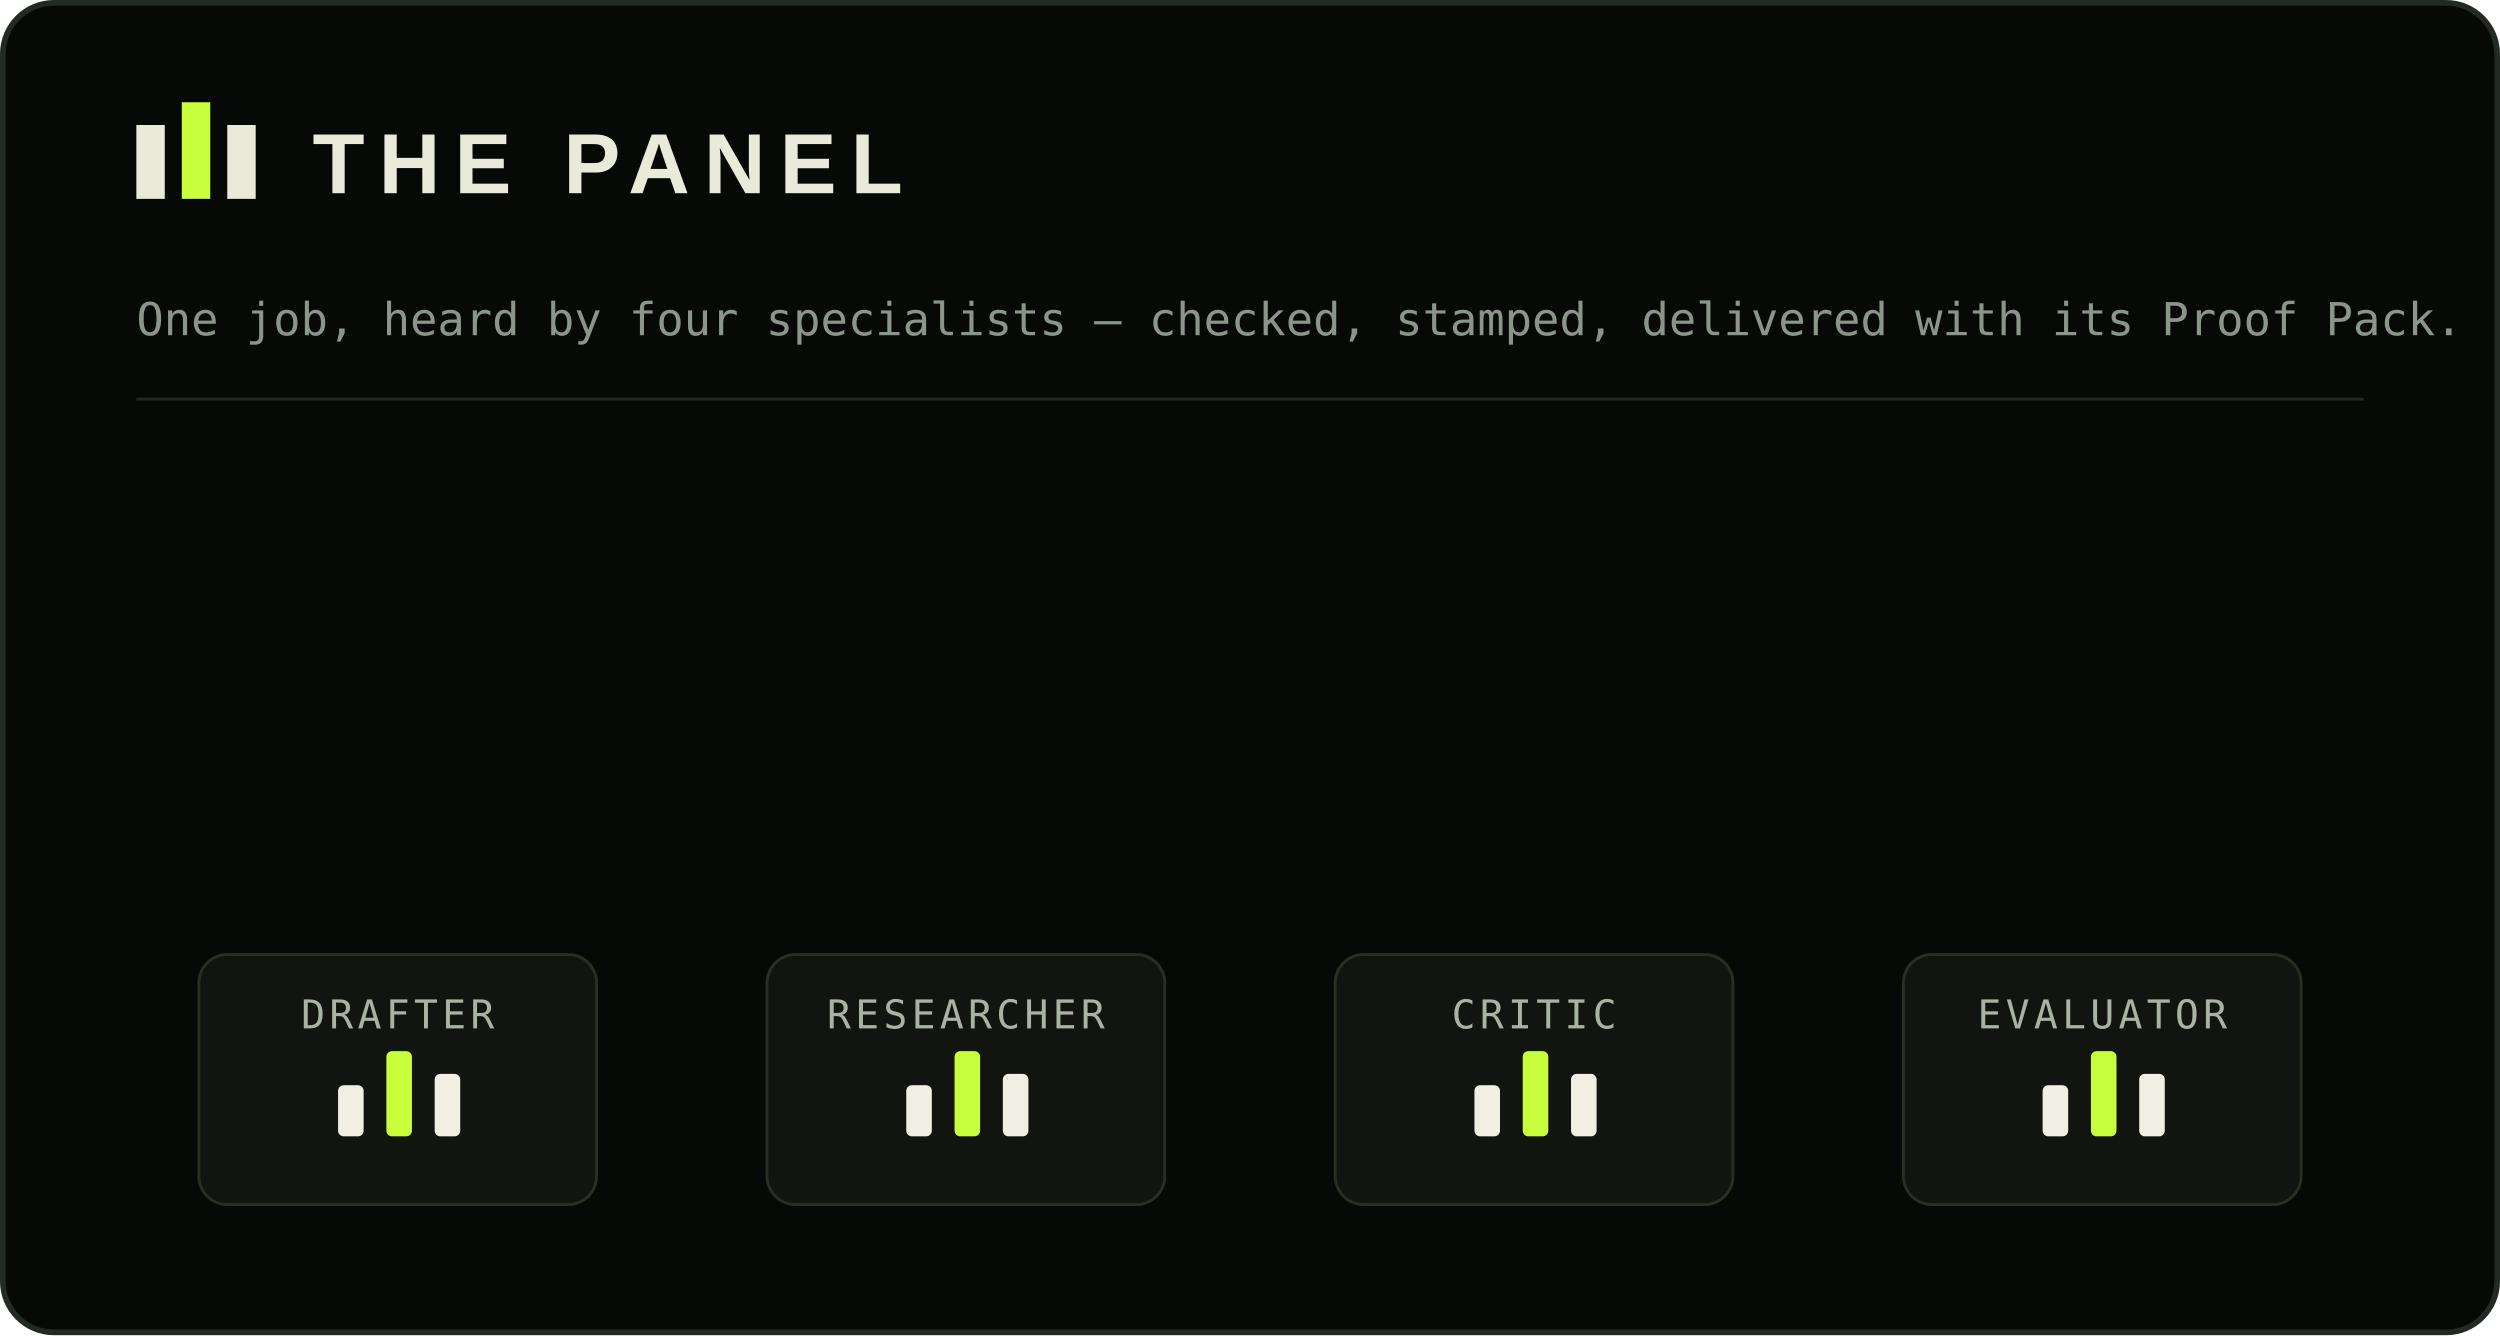
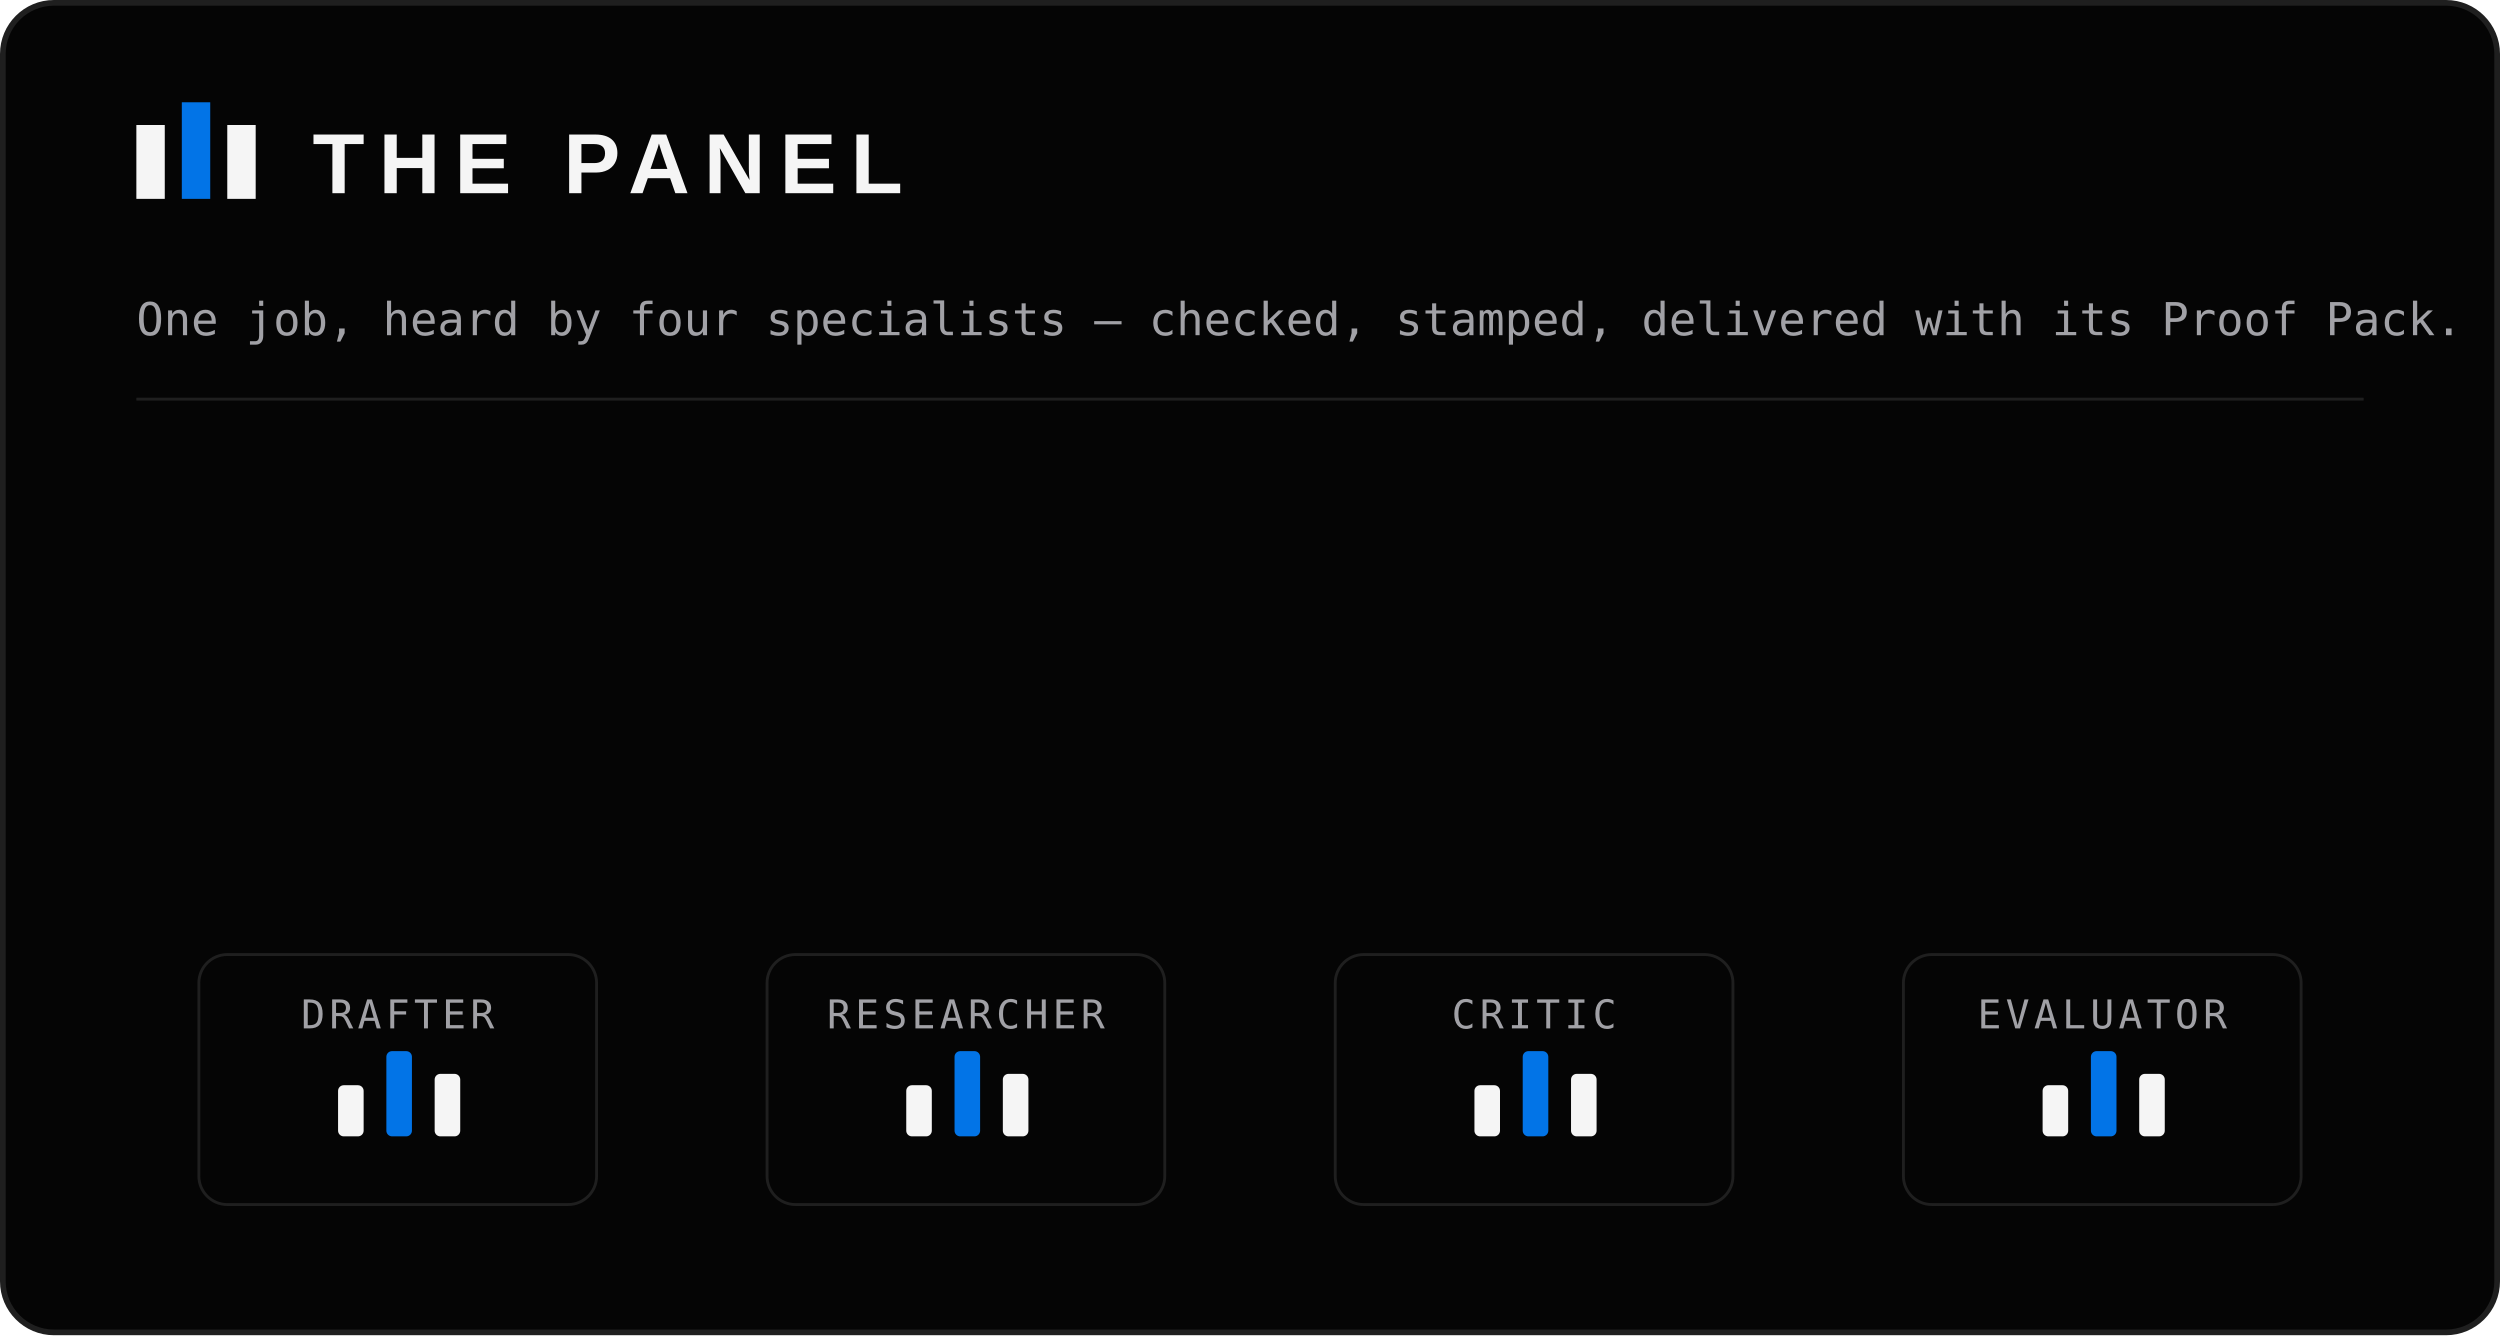
<svg xmlns="http://www.w3.org/2000/svg" width="880" height="470" viewBox="0 0 880 470" role="img" aria-label="The panel and missions, drawn in motion: a job card travels between four seated agents, each checks it, a verdict stamp lands, and a Proof Pack sheet slides out.">
-   <rect x="1" y="1" width="878" height="468" rx="18" fill="#070907" stroke="#232a23" stroke-width="2" />
+   <rect x="1" y="1" width="878" height="468" rx="18" fill="#050505" stroke="#1F1F1F" stroke-width="2" />
  <g font-family="'Public Sans','Segoe UI',Arial,sans-serif">
-     <rect x="48" y="44" width="10" height="26" fill="#e9ead9" />
-     <rect x="64" y="36" width="10" height="34" fill="#c8ff3d" />
-     <rect x="80" y="44" width="10" height="26" fill="#e9ead9" />
-     <text x="110" y="68" font-size="30" font-weight="800" letter-spacing="5" fill="#e9ead9">THE PANEL</text>
-     <rect x="112" y="82" width="0" height="3" fill="#c8ff3d">
+     <rect x="48" y="44" width="10" height="26" fill="#F5F5F5" />
+     <rect x="64" y="36" width="10" height="34" fill="#0274E7" />
+     <rect x="80" y="44" width="10" height="26" fill="#F5F5F5" />
+     <text x="110" y="68" font-size="30" font-weight="800" letter-spacing="5" fill="#F5F5F5">THE PANEL</text>
+     <rect x="112" y="82" width="0" height="3" fill="#0274E7">
      <animate attributeName="width" from="0" to="262" dur="0.9s" begin="0.15s" fill="freeze" />
      <animate attributeName="width" values="262;227;262" keyTimes="0;0.5;1" begin="1.3s" dur="5.5s" repeatCount="indefinite" />
    </rect>
-     <text x="48" y="118" font-family="'IBM Plex Mono',Consolas,monospace" font-size="16" fill="#8b968a">One job, heard by four specialists — checked, stamped, delivered with its Proof Pack.</text>
+     <text x="48" y="118" font-family="'IBM Plex Mono',Consolas,monospace" font-size="16" fill="#A1A1A6">One job, heard by four specialists — checked, stamped, delivered with its Proof Pack.</text>
  </g>
-   <rect x="48" y="140" width="784" height="1" fill="#232a23" />
+   <rect x="48" y="140" width="784" height="1" fill="#1F1F1F" />
  <g opacity="0">
    <animate attributeName="opacity" values="0;0;1;1;0" keyTimes="0;0.845;0.885;0.965;1" dur="12s" repeatCount="indefinite" />
    <animateTransform attributeName="transform" type="translate" values="0 16;0 16;0 0;0 0;0 16" keyTimes="0;0.845;0.885;0.965;1" dur="12s" repeatCount="indefinite" />
-     <rect x="56" y="192" width="186" height="94" rx="8" fill="#11140f" stroke="#2a2f22" />
-     <text x="72" y="218" font-family="'IBM Plex Mono',Consolas,monospace" font-size="15" font-weight="700" letter-spacing="2" fill="#c8ff3d">PROOF PACK</text>
-     <path d="M74 237 l4 5 l7 -9" fill="none" stroke="#c8ff3d" stroke-width="2.4" opacity="0">
+     <rect x="56" y="192" width="186" height="94" rx="8" fill="#050505" stroke="#1F1F1F" />
+     <text x="72" y="218" font-family="'IBM Plex Mono',Consolas,monospace" font-size="15" font-weight="700" letter-spacing="2" fill="#0274E7">PROOF PACK</text>
+     <path d="M74 237 l4 5 l7 -9" fill="none" stroke="#0274E7" stroke-width="2.4" opacity="0">
      <animate attributeName="opacity" values="0;0;1;1;0" keyTimes="0;0.88;0.895;0.965;1" dur="12s" repeatCount="indefinite" />
    </path>
-     <text x="92" y="242" font-family="'IBM Plex Mono',Consolas,monospace" font-size="13.5" fill="#a9b3a4">the plan</text>
-     <path d="M74 255 l4 5 l7 -9" fill="none" stroke="#c8ff3d" stroke-width="2.4" opacity="0">
+     <text x="92" y="242" font-family="'IBM Plex Mono',Consolas,monospace" font-size="13.5" fill="#A1A1A6">the plan</text>
+     <path d="M74 255 l4 5 l7 -9" fill="none" stroke="#0274E7" stroke-width="2.4" opacity="0">
      <animate attributeName="opacity" values="0;0;1;1;0" keyTimes="0;0.91;0.925;0.965;1" dur="12s" repeatCount="indefinite" />
    </path>
-     <text x="92" y="260" font-family="'IBM Plex Mono',Consolas,monospace" font-size="13.5" fill="#a9b3a4">the evidence</text>
-     <path d="M74 273 l4 5 l7 -9" fill="none" stroke="#c8ff3d" stroke-width="2.4" opacity="0">
+     <text x="92" y="260" font-family="'IBM Plex Mono',Consolas,monospace" font-size="13.5" fill="#A1A1A6">the evidence</text>
+     <path d="M74 273 l4 5 l7 -9" fill="none" stroke="#0274E7" stroke-width="2.4" opacity="0">
      <animate attributeName="opacity" values="0;0;1;1;0" keyTimes="0;0.94;0.955;0.965;1" dur="12s" repeatCount="indefinite" />
    </path>
-     <text x="92" y="278" font-family="'IBM Plex Mono',Consolas,monospace" font-size="13.5" fill="#a9b3a4">the cost</text>
+     <text x="92" y="278" font-family="'IBM Plex Mono',Consolas,monospace" font-size="13.5" fill="#A1A1A6">the cost</text>
  </g>
  <g transform="translate(452 272) rotate(-7)" opacity="0">
    <animate attributeName="opacity" values="0;0;1;1;0" keyTimes="0;0.795;0.825;0.965;1" dur="12s" repeatCount="indefinite" />
    <g>
      <animateTransform attributeName="transform" type="scale" values="1.7;1.7;1;1;1.7" keyTimes="0;0.795;0.84;0.965;1" dur="12s" repeatCount="indefinite" />
-       <rect x="-108" y="-28" width="216" height="56" rx="6" fill="none" stroke="#c8ff3d" stroke-width="3" />
-       <text x="0" y="10" text-anchor="middle" font-family="'IBM Plex Mono',Consolas,monospace" font-size="29" font-weight="700" letter-spacing="7" fill="#c8ff3d">VERDICT</text>
+       <rect x="-108" y="-28" width="216" height="56" rx="6" fill="none" stroke="#0274E7" stroke-width="3" />
+       <text x="0" y="10" text-anchor="middle" font-family="'IBM Plex Mono',Consolas,monospace" font-size="29" font-weight="700" letter-spacing="7" fill="#0274E7">VERDICT</text>
    </g>
  </g>
  <g opacity="0">
    <animate attributeName="opacity" values="0;1;1;0;0" keyTimes="0;0.03;0.895;0.945;1" dur="12s" repeatCount="indefinite" />
    <g>
      <animateTransform attributeName="transform" type="translate" values="0 0;0 0;200 0;200 0;400 0;400 0;600 0;600 0" keyTimes="0;0.14;0.24;0.38;0.48;0.62;0.72;1" dur="12s" repeatCount="indefinite" />
-       <rect x="55" y="182" width="170" height="64" rx="8" fill="#161a13" stroke="#3a4433" stroke-width="1.5" />
-       <text x="140" y="212" text-anchor="middle" font-family="'IBM Plex Mono',Consolas,monospace" font-size="17" font-weight="700" letter-spacing="3" fill="#f1efe3">THE JOB</text>
-       <rect x="79" y="224" width="122" height="6" rx="3" fill="#39402f" />
+       <rect x="55" y="182" width="170" height="64" rx="8" fill="#050505" stroke="#353638" stroke-width="1.5" />
+       <text x="140" y="212" text-anchor="middle" font-family="'IBM Plex Mono',Consolas,monospace" font-size="17" font-weight="700" letter-spacing="3" fill="#F5F5F5">THE JOB</text>
+       <rect x="79" y="224" width="122" height="6" rx="3" fill="#353638" />
    </g>
  </g>
  <g>
-     <rect x="70" y="336" width="140" height="88" rx="10" fill="#11140f" stroke="#2a2f22">
-       <animate attributeName="stroke" values="#2a2f22;#2a2f22;#c8ff3d;#c8ff3d;#2a2f22" keyTimes="0;0.1;0.12;0.965;1" dur="12s" repeatCount="indefinite" />
+     <rect x="70" y="336" width="140" height="88" rx="10" fill="#050505" stroke="#1F1F1F">
+       <animate attributeName="stroke" values="#1F1F1F;#1F1F1F;#0274E7;#0274E7;#1F1F1F" keyTimes="0;0.1;0.12;0.965;1" dur="12s" repeatCount="indefinite" />
    </rect>
-     <text x="140" y="362" text-anchor="middle" font-family="'IBM Plex Mono',Consolas,monospace" font-size="14" letter-spacing="1.5" fill="#a9b3a4">DRAFTER</text>
-     <rect x="119" y="382" width="9" height="18" rx="2" fill="#f1efe3" />
-     <rect x="136" y="370" width="9" height="30" rx="2" fill="#c8ff3d">
+     <text x="140" y="362" text-anchor="middle" font-family="'IBM Plex Mono',Consolas,monospace" font-size="14" letter-spacing="1.5" fill="#A1A1A6">DRAFTER</text>
+     <rect x="119" y="382" width="9" height="18" rx="2" fill="#F5F5F5" />
+     <rect x="136" y="370" width="9" height="30" rx="2" fill="#0274E7">
      <animate attributeName="opacity" values="1;0.72;1" keyTimes="0;0.5;1" dur="2.8s" begin="0.0s" repeatCount="indefinite" />
    </rect>
-     <rect x="153" y="378" width="9" height="22" rx="2" fill="#f1efe3" />
+     <rect x="153" y="378" width="9" height="22" rx="2" fill="#F5F5F5" />
    <g opacity="0">
      <animate attributeName="opacity" values="0;0;1;1;0" keyTimes="0;0.1;0.12;0.965;1" dur="12s" repeatCount="indefinite" />
-       <circle cx="140" cy="302" r="16" fill="#070907" stroke="#c8ff3d" stroke-width="1.6" />
-       <path d="M132 302 l6 6 l11 -13" fill="none" stroke="#c8ff3d" stroke-width="3.4" stroke-linecap="round" />
+       <circle cx="140" cy="302" r="16" fill="#050505" stroke="#0274E7" stroke-width="1.6" />
+       <path d="M132 302 l6 6 l11 -13" fill="none" stroke="#0274E7" stroke-width="3.4" stroke-linecap="round" />
    </g>
  </g>
  <g>
-     <rect x="270" y="336" width="140" height="88" rx="10" fill="#11140f" stroke="#2a2f22">
-       <animate attributeName="stroke" values="#2a2f22;#2a2f22;#c8ff3d;#c8ff3d;#2a2f22" keyTimes="0;0.34;0.36;0.965;1" dur="12s" repeatCount="indefinite" />
+     <rect x="270" y="336" width="140" height="88" rx="10" fill="#050505" stroke="#1F1F1F">
+       <animate attributeName="stroke" values="#1F1F1F;#1F1F1F;#0274E7;#0274E7;#1F1F1F" keyTimes="0;0.34;0.36;0.965;1" dur="12s" repeatCount="indefinite" />
    </rect>
-     <text x="340" y="362" text-anchor="middle" font-family="'IBM Plex Mono',Consolas,monospace" font-size="14" letter-spacing="1.5" fill="#a9b3a4">RESEARCHER</text>
-     <rect x="319" y="382" width="9" height="18" rx="2" fill="#f1efe3" />
-     <rect x="336" y="370" width="9" height="30" rx="2" fill="#c8ff3d">
+     <text x="340" y="362" text-anchor="middle" font-family="'IBM Plex Mono',Consolas,monospace" font-size="14" letter-spacing="1.5" fill="#A1A1A6">RESEARCHER</text>
+     <rect x="319" y="382" width="9" height="18" rx="2" fill="#F5F5F5" />
+     <rect x="336" y="370" width="9" height="30" rx="2" fill="#0274E7">
      <animate attributeName="opacity" values="1;0.72;1" keyTimes="0;0.5;1" dur="2.8s" begin="0.4s" repeatCount="indefinite" />
    </rect>
-     <rect x="353" y="378" width="9" height="22" rx="2" fill="#f1efe3" />
+     <rect x="353" y="378" width="9" height="22" rx="2" fill="#F5F5F5" />
    <g opacity="0">
      <animate attributeName="opacity" values="0;0;1;1;0" keyTimes="0;0.34;0.36;0.965;1" dur="12s" repeatCount="indefinite" />
-       <circle cx="340" cy="302" r="16" fill="#070907" stroke="#c8ff3d" stroke-width="1.6" />
-       <path d="M332 302 l6 6 l11 -13" fill="none" stroke="#c8ff3d" stroke-width="3.4" stroke-linecap="round" />
+       <circle cx="340" cy="302" r="16" fill="#050505" stroke="#0274E7" stroke-width="1.6" />
+       <path d="M332 302 l6 6 l11 -13" fill="none" stroke="#0274E7" stroke-width="3.4" stroke-linecap="round" />
    </g>
  </g>
  <g>
-     <rect x="470" y="336" width="140" height="88" rx="10" fill="#11140f" stroke="#2a2f22">
-       <animate attributeName="stroke" values="#2a2f22;#2a2f22;#c8ff3d;#c8ff3d;#2a2f22" keyTimes="0;0.56;0.58;0.965;1" dur="12s" repeatCount="indefinite" />
+     <rect x="470" y="336" width="140" height="88" rx="10" fill="#050505" stroke="#1F1F1F">
+       <animate attributeName="stroke" values="#1F1F1F;#1F1F1F;#0274E7;#0274E7;#1F1F1F" keyTimes="0;0.56;0.58;0.965;1" dur="12s" repeatCount="indefinite" />
    </rect>
-     <text x="540" y="362" text-anchor="middle" font-family="'IBM Plex Mono',Consolas,monospace" font-size="14" letter-spacing="1.5" fill="#a9b3a4">CRITIC</text>
-     <rect x="519" y="382" width="9" height="18" rx="2" fill="#f1efe3" />
-     <rect x="536" y="370" width="9" height="30" rx="2" fill="#c8ff3d">
+     <text x="540" y="362" text-anchor="middle" font-family="'IBM Plex Mono',Consolas,monospace" font-size="14" letter-spacing="1.5" fill="#A1A1A6">CRITIC</text>
+     <rect x="519" y="382" width="9" height="18" rx="2" fill="#F5F5F5" />
+     <rect x="536" y="370" width="9" height="30" rx="2" fill="#0274E7">
      <animate attributeName="opacity" values="1;0.72;1" keyTimes="0;0.5;1" dur="2.8s" begin="0.8s" repeatCount="indefinite" />
    </rect>
-     <rect x="553" y="378" width="9" height="22" rx="2" fill="#f1efe3" />
+     <rect x="553" y="378" width="9" height="22" rx="2" fill="#F5F5F5" />
    <g opacity="0">
      <animate attributeName="opacity" values="0;0;1;1;0" keyTimes="0;0.56;0.58;0.965;1" dur="12s" repeatCount="indefinite" />
-       <circle cx="540" cy="302" r="16" fill="#070907" stroke="#c8ff3d" stroke-width="1.6" />
-       <path d="M532 302 l6 6 l11 -13" fill="none" stroke="#c8ff3d" stroke-width="3.4" stroke-linecap="round" />
+       <circle cx="540" cy="302" r="16" fill="#050505" stroke="#0274E7" stroke-width="1.6" />
+       <path d="M532 302 l6 6 l11 -13" fill="none" stroke="#0274E7" stroke-width="3.4" stroke-linecap="round" />
    </g>
  </g>
  <g>
-     <rect x="670" y="336" width="140" height="88" rx="10" fill="#11140f" stroke="#2a2f22">
-       <animate attributeName="stroke" values="#2a2f22;#2a2f22;#c8ff3d;#c8ff3d;#2a2f22" keyTimes="0;0.74;0.76;0.965;1" dur="12s" repeatCount="indefinite" />
+     <rect x="670" y="336" width="140" height="88" rx="10" fill="#050505" stroke="#1F1F1F">
+       <animate attributeName="stroke" values="#1F1F1F;#1F1F1F;#0274E7;#0274E7;#1F1F1F" keyTimes="0;0.74;0.76;0.965;1" dur="12s" repeatCount="indefinite" />
    </rect>
-     <text x="740" y="362" text-anchor="middle" font-family="'IBM Plex Mono',Consolas,monospace" font-size="14" letter-spacing="1.5" fill="#a9b3a4">EVALUATOR</text>
-     <rect x="719" y="382" width="9" height="18" rx="2" fill="#f1efe3" />
-     <rect x="736" y="370" width="9" height="30" rx="2" fill="#c8ff3d">
+     <text x="740" y="362" text-anchor="middle" font-family="'IBM Plex Mono',Consolas,monospace" font-size="14" letter-spacing="1.5" fill="#A1A1A6">EVALUATOR</text>
+     <rect x="719" y="382" width="9" height="18" rx="2" fill="#F5F5F5" />
+     <rect x="736" y="370" width="9" height="30" rx="2" fill="#0274E7">
      <animate attributeName="opacity" values="1;0.72;1" keyTimes="0;0.5;1" dur="2.8s" begin="1.2s" repeatCount="indefinite" />
    </rect>
-     <rect x="753" y="378" width="9" height="22" rx="2" fill="#f1efe3" />
+     <rect x="753" y="378" width="9" height="22" rx="2" fill="#F5F5F5" />
    <g opacity="0">
      <animate attributeName="opacity" values="0;0;1;1;0" keyTimes="0;0.74;0.76;0.965;1" dur="12s" repeatCount="indefinite" />
-       <circle cx="740" cy="302" r="16" fill="#070907" stroke="#c8ff3d" stroke-width="1.6" />
-       <path d="M732 302 l6 6 l11 -13" fill="none" stroke="#c8ff3d" stroke-width="3.4" stroke-linecap="round" />
+       <circle cx="740" cy="302" r="16" fill="#050505" stroke="#0274E7" stroke-width="1.6" />
+       <path d="M732 302 l6 6 l11 -13" fill="none" stroke="#0274E7" stroke-width="3.4" stroke-linecap="round" />
    </g>
  </g>
</svg>
